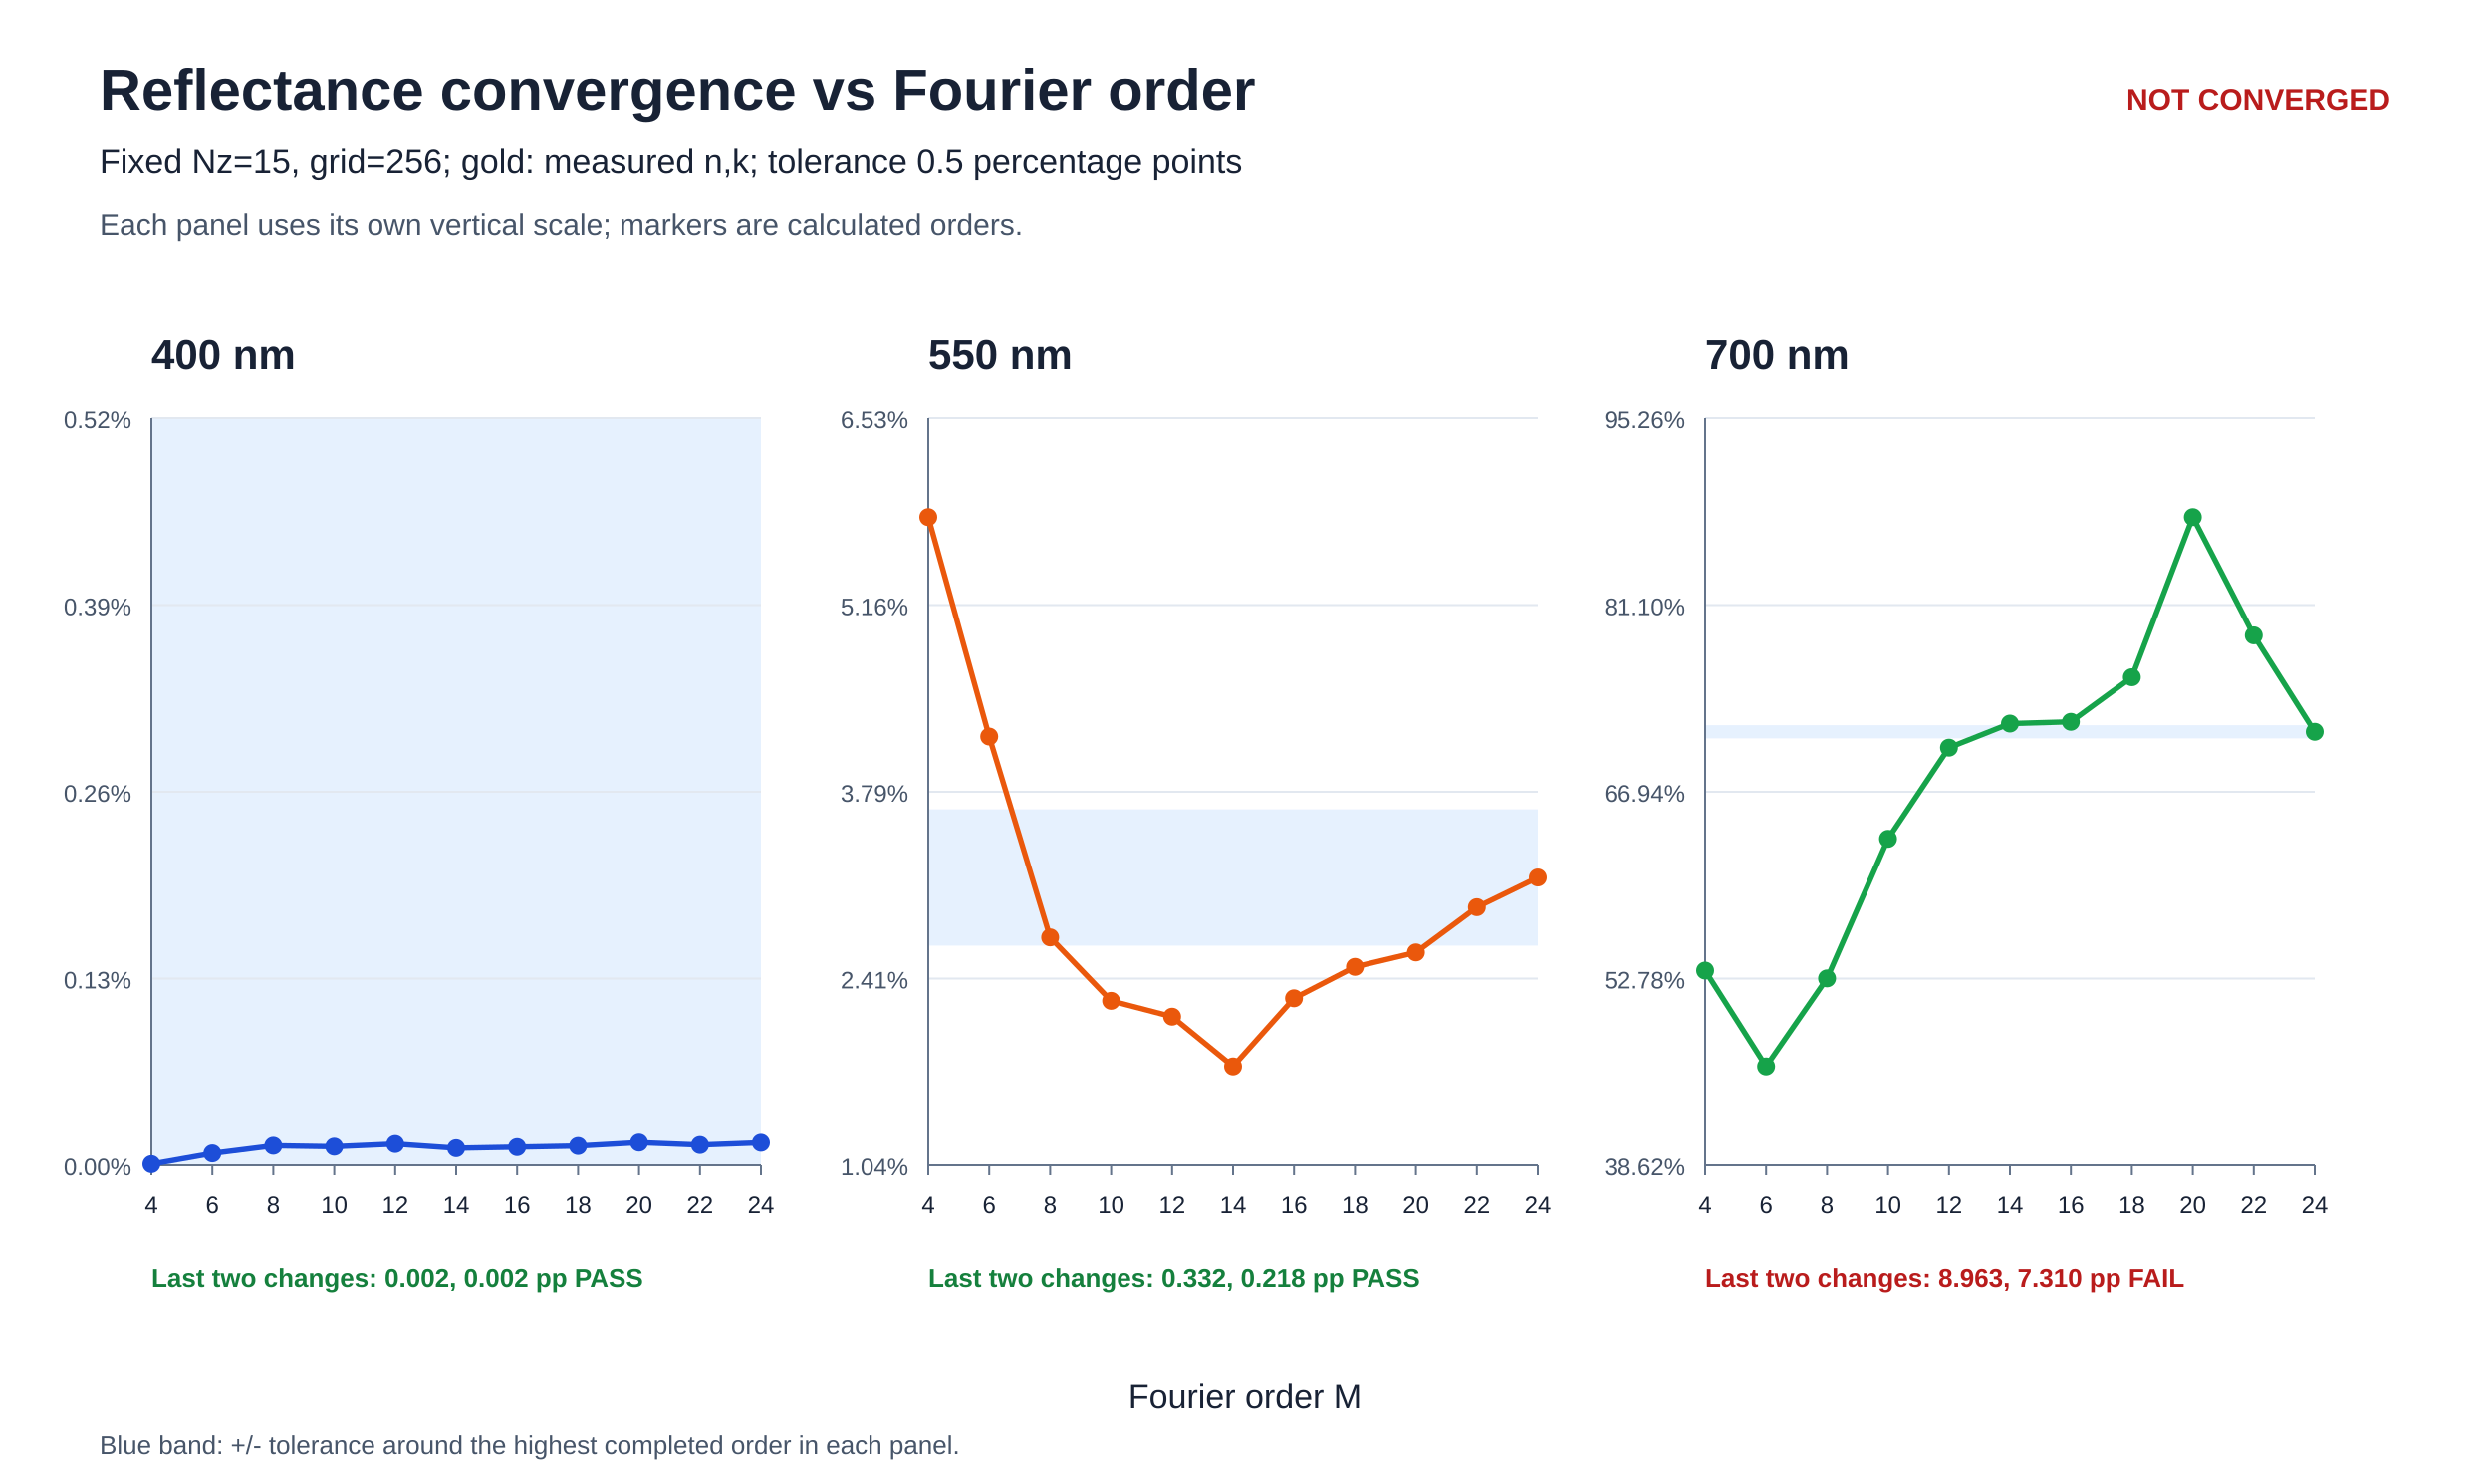
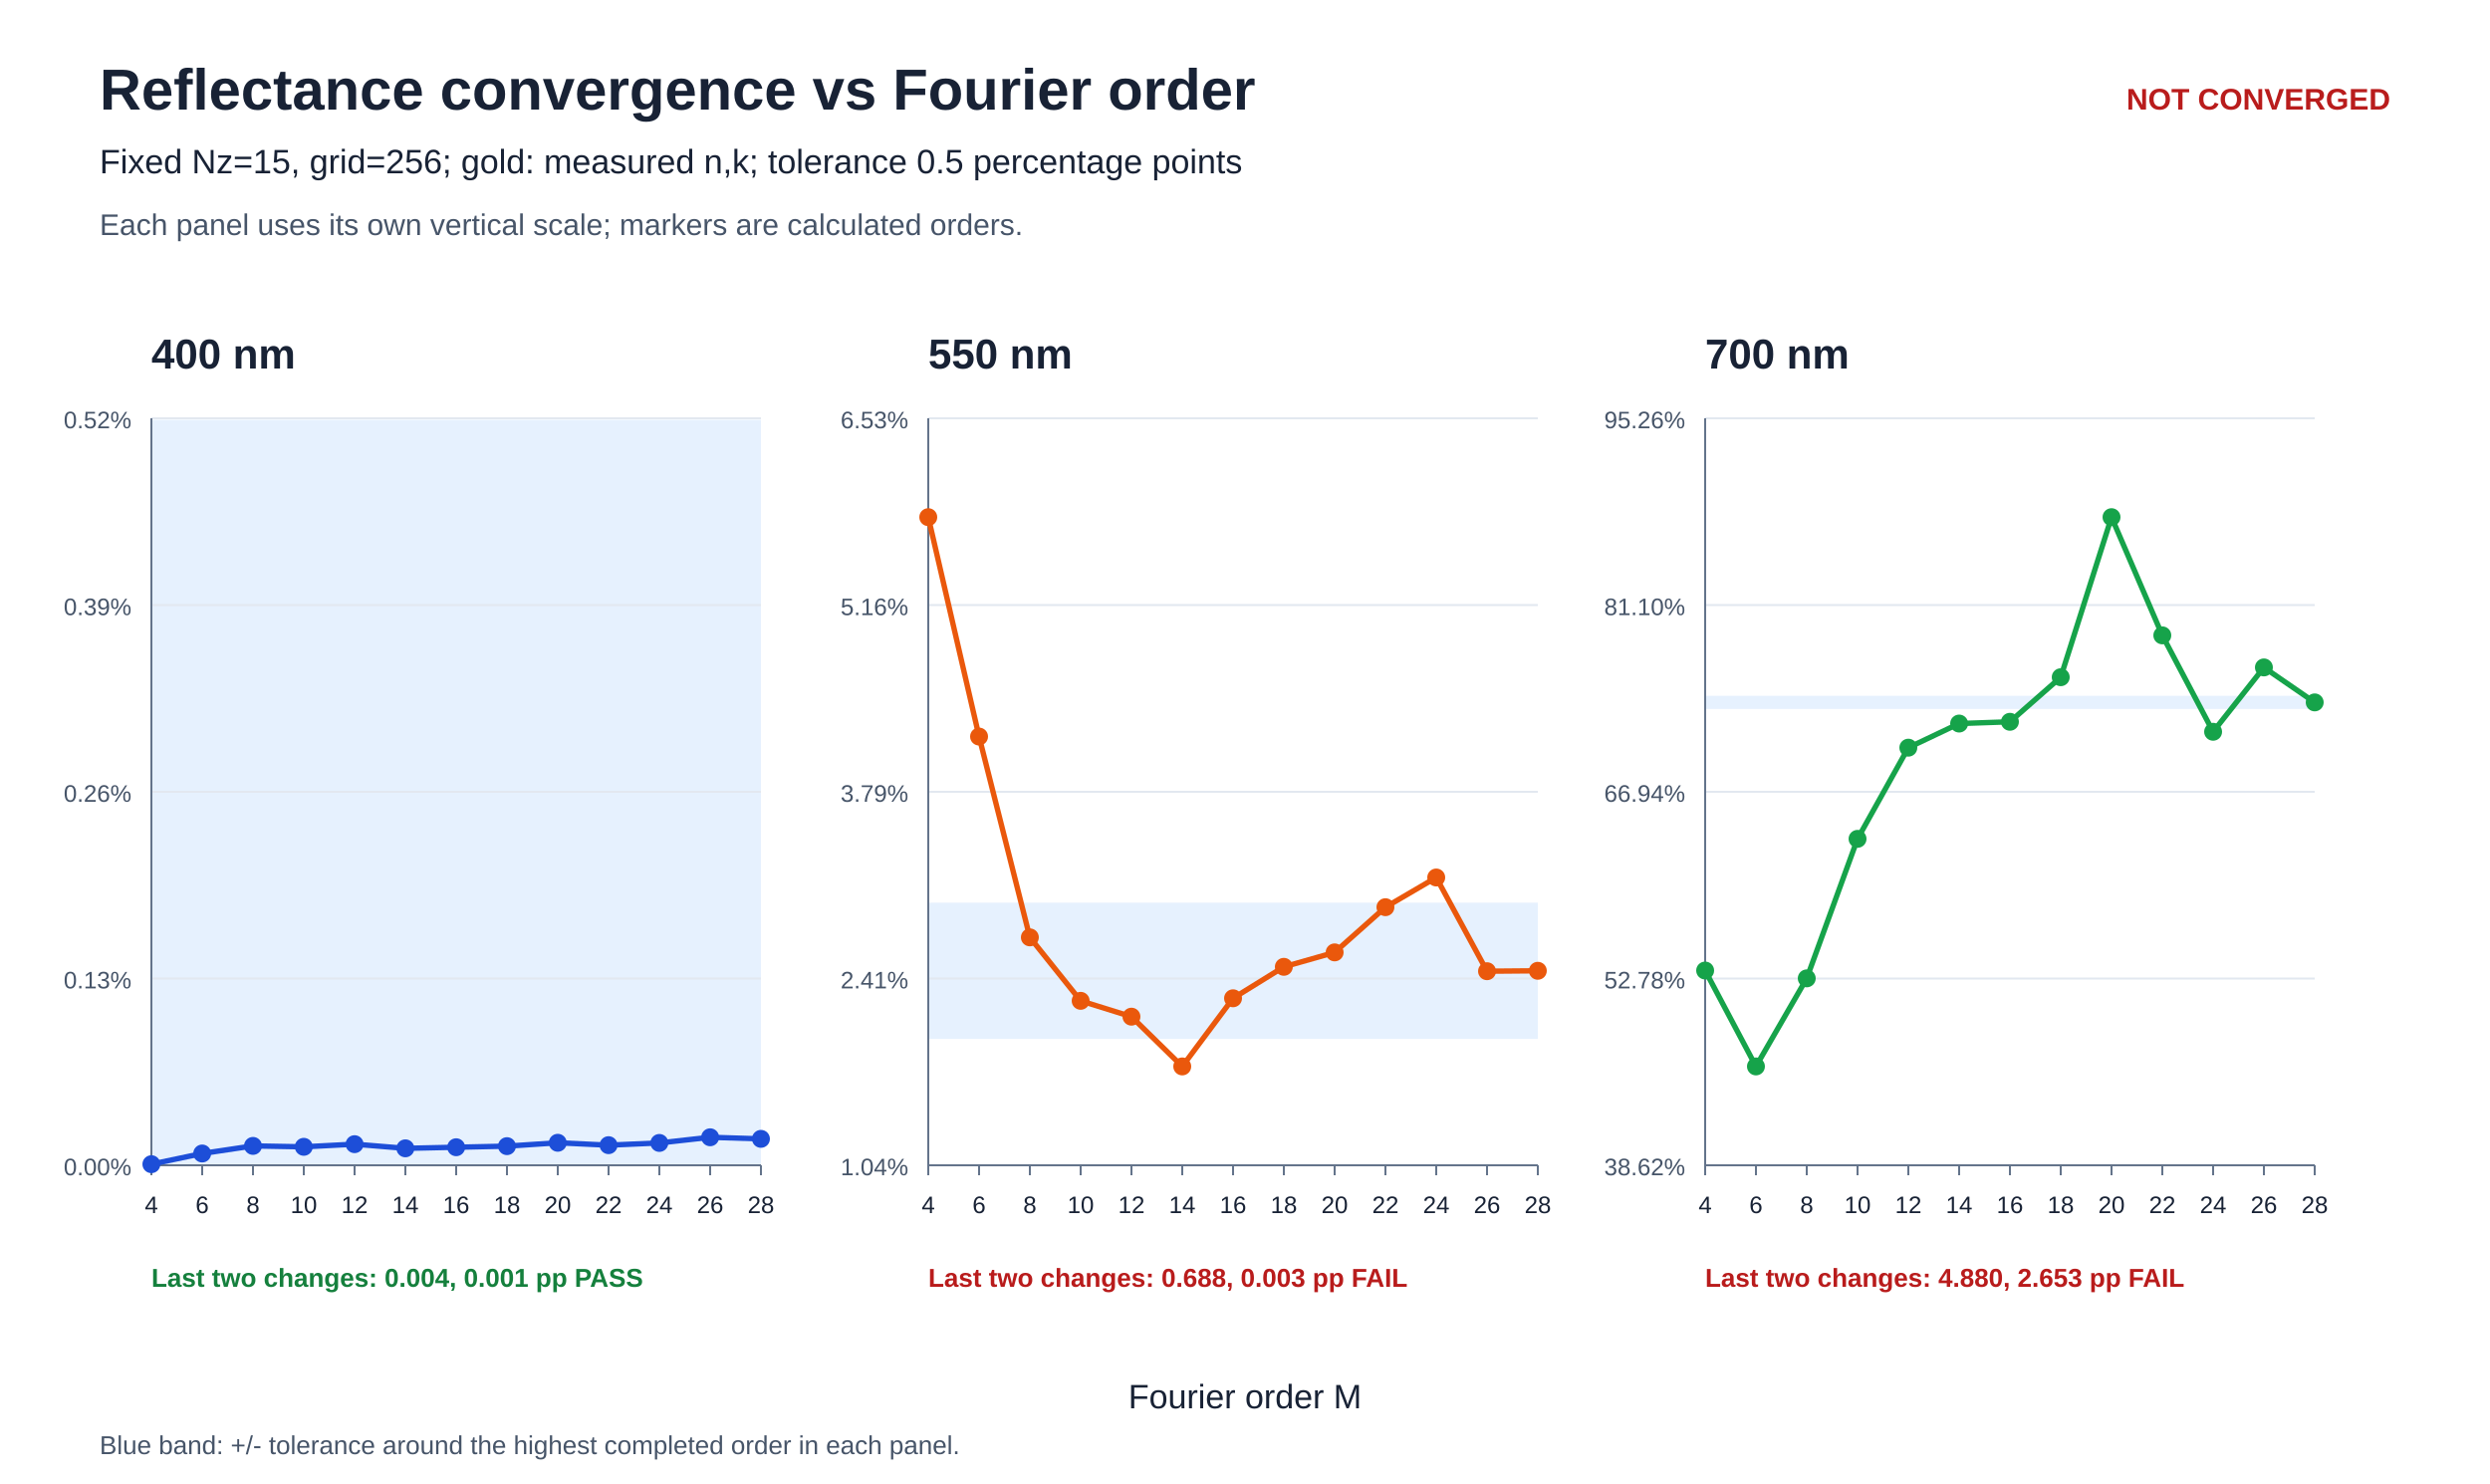
<svg xmlns="http://www.w3.org/2000/svg" viewBox="0 0 1250 745" width="1250" height="745" role="img">
  <rect width="100%" height="100%" fill="white" />
  <g font-family="Arial, Helvetica, sans-serif">
    <text x="50.0" y="55.0" text-anchor="start" font-size="29" font-weight="bold" fill="#182235">Reflectance convergence vs Fourier order</text>
    <text x="50.0" y="87.0" text-anchor="start" font-size="17" font-weight="normal" fill="#182235">Fixed Nz=15, grid=256; gold: measured n,k; tolerance 0.5 percentage points</text>
    <text x="50.0" y="118.0" text-anchor="start" font-size="15" font-weight="normal" fill="#475569">Each panel uses its own vertical scale; markers are calculated orders.</text>
    <text x="1200.0" y="55.0" text-anchor="end" font-size="15" font-weight="bold" fill="#b91c1c">NOT CONVERGED</text>
    <text x="76.0" y="185.0" text-anchor="start" font-size="21" font-weight="bold" fill="#182235">400 nm</text>
-     <rect x="76" y="210.09" width="306" height="374.91" fill="#dbeafe" opacity="0.68" />
+     <rect x="76" y="210.79" width="306" height="374.21" fill="#dbeafe" opacity="0.68" />
    <line x1="76.00" y1="585.00" x2="382.00" y2="585.00" stroke="#e2e8f0" stroke-width="1" />
    <text x="66.0" y="590.0" text-anchor="end" font-size="12" font-weight="normal" fill="#475569">0.00%</text>
    <line x1="76.00" y1="491.25" x2="382.00" y2="491.25" stroke="#e2e8f0" stroke-width="1" />
    <text x="66.0" y="496.2" text-anchor="end" font-size="12" font-weight="normal" fill="#475569">0.13%</text>
    <line x1="76.00" y1="397.50" x2="382.00" y2="397.50" stroke="#e2e8f0" stroke-width="1" />
    <text x="66.0" y="402.5" text-anchor="end" font-size="12" font-weight="normal" fill="#475569">0.26%</text>
    <line x1="76.00" y1="303.75" x2="382.00" y2="303.75" stroke="#e2e8f0" stroke-width="1" />
    <text x="66.0" y="308.8" text-anchor="end" font-size="12" font-weight="normal" fill="#475569">0.39%</text>
    <line x1="76.00" y1="210.00" x2="382.00" y2="210.00" stroke="#e2e8f0" stroke-width="1" />
    <text x="66.0" y="215.0" text-anchor="end" font-size="12" font-weight="normal" fill="#475569">0.52%</text>
    <line x1="76.00" y1="210.00" x2="76.00" y2="585.00" stroke="#64748b" stroke-width="1" />
    <line x1="76.00" y1="585.00" x2="382.00" y2="585.00" stroke="#64748b" stroke-width="1" />
    <line x1="76.00" y1="585.00" x2="76.00" y2="590.00" stroke="#64748b" stroke-width="1" />
    <text x="76.0" y="609.0" text-anchor="middle" font-size="12" font-weight="normal" fill="#182235">4</text>
-     <line x1="106.60" y1="585.00" x2="106.60" y2="590.00" stroke="#64748b" stroke-width="1" />
-     <text x="106.6" y="609.0" text-anchor="middle" font-size="12" font-weight="normal" fill="#182235">6</text>
-     <line x1="137.20" y1="585.00" x2="137.20" y2="590.00" stroke="#64748b" stroke-width="1" />
-     <text x="137.2" y="609.0" text-anchor="middle" font-size="12" font-weight="normal" fill="#182235">8</text>
-     <line x1="167.80" y1="585.00" x2="167.80" y2="590.00" stroke="#64748b" stroke-width="1" />
-     <text x="167.8" y="609.0" text-anchor="middle" font-size="12" font-weight="normal" fill="#182235">10</text>
-     <line x1="198.40" y1="585.00" x2="198.40" y2="590.00" stroke="#64748b" stroke-width="1" />
-     <text x="198.4" y="609.0" text-anchor="middle" font-size="12" font-weight="normal" fill="#182235">12</text>
+     <line x1="101.50" y1="585.00" x2="101.50" y2="590.00" stroke="#64748b" stroke-width="1" />
+     <text x="101.5" y="609.0" text-anchor="middle" font-size="12" font-weight="normal" fill="#182235">6</text>
+     <line x1="127.00" y1="585.00" x2="127.00" y2="590.00" stroke="#64748b" stroke-width="1" />
+     <text x="127.0" y="609.0" text-anchor="middle" font-size="12" font-weight="normal" fill="#182235">8</text>
+     <line x1="152.50" y1="585.00" x2="152.50" y2="590.00" stroke="#64748b" stroke-width="1" />
+     <text x="152.5" y="609.0" text-anchor="middle" font-size="12" font-weight="normal" fill="#182235">10</text>
+     <line x1="178.00" y1="585.00" x2="178.00" y2="590.00" stroke="#64748b" stroke-width="1" />
+     <text x="178.0" y="609.0" text-anchor="middle" font-size="12" font-weight="normal" fill="#182235">12</text>
+     <line x1="203.50" y1="585.00" x2="203.50" y2="590.00" stroke="#64748b" stroke-width="1" />
+     <text x="203.5" y="609.0" text-anchor="middle" font-size="12" font-weight="normal" fill="#182235">14</text>
    <line x1="229.00" y1="585.00" x2="229.00" y2="590.00" stroke="#64748b" stroke-width="1" />
-     <text x="229.0" y="609.0" text-anchor="middle" font-size="12" font-weight="normal" fill="#182235">14</text>
-     <line x1="259.60" y1="585.00" x2="259.60" y2="590.00" stroke="#64748b" stroke-width="1" />
-     <text x="259.6" y="609.0" text-anchor="middle" font-size="12" font-weight="normal" fill="#182235">16</text>
-     <line x1="290.20" y1="585.00" x2="290.20" y2="590.00" stroke="#64748b" stroke-width="1" />
-     <text x="290.2" y="609.0" text-anchor="middle" font-size="12" font-weight="normal" fill="#182235">18</text>
-     <line x1="320.80" y1="585.00" x2="320.80" y2="590.00" stroke="#64748b" stroke-width="1" />
-     <text x="320.8" y="609.0" text-anchor="middle" font-size="12" font-weight="normal" fill="#182235">20</text>
-     <line x1="351.40" y1="585.00" x2="351.40" y2="590.00" stroke="#64748b" stroke-width="1" />
-     <text x="351.4" y="609.0" text-anchor="middle" font-size="12" font-weight="normal" fill="#182235">22</text>
+     <text x="229.0" y="609.0" text-anchor="middle" font-size="12" font-weight="normal" fill="#182235">16</text>
+     <line x1="254.50" y1="585.00" x2="254.50" y2="590.00" stroke="#64748b" stroke-width="1" />
+     <text x="254.5" y="609.0" text-anchor="middle" font-size="12" font-weight="normal" fill="#182235">18</text>
+     <line x1="280.00" y1="585.00" x2="280.00" y2="590.00" stroke="#64748b" stroke-width="1" />
+     <text x="280.0" y="609.0" text-anchor="middle" font-size="12" font-weight="normal" fill="#182235">20</text>
+     <line x1="305.50" y1="585.00" x2="305.50" y2="590.00" stroke="#64748b" stroke-width="1" />
+     <text x="305.5" y="609.0" text-anchor="middle" font-size="12" font-weight="normal" fill="#182235">22</text>
+     <line x1="331.00" y1="585.00" x2="331.00" y2="590.00" stroke="#64748b" stroke-width="1" />
+     <text x="331.0" y="609.0" text-anchor="middle" font-size="12" font-weight="normal" fill="#182235">24</text>
+     <line x1="356.50" y1="585.00" x2="356.50" y2="590.00" stroke="#64748b" stroke-width="1" />
+     <text x="356.5" y="609.0" text-anchor="middle" font-size="12" font-weight="normal" fill="#182235">26</text>
    <line x1="382.00" y1="585.00" x2="382.00" y2="590.00" stroke="#64748b" stroke-width="1" />
-     <text x="382.0" y="609.0" text-anchor="middle" font-size="12" font-weight="normal" fill="#182235">24</text>
-     <polyline points="76.00,584.44 106.60,579.04 137.20,575.20 167.80,575.66 198.40,574.32 229.00,576.43 259.60,575.88 290.20,575.32 320.80,573.61 351.40,574.82 382.00,573.70" fill="none" stroke="#1d4ed8" stroke-width="2.7" />
-     <circle cx="76.00" cy="584.44" r="4.5" fill="#1d4ed8" />
-     <circle cx="106.60" cy="579.04" r="4.5" fill="#1d4ed8" />
-     <circle cx="137.20" cy="575.20" r="4.5" fill="#1d4ed8" />
-     <circle cx="167.80" cy="575.66" r="4.5" fill="#1d4ed8" />
-     <circle cx="198.40" cy="574.32" r="4.5" fill="#1d4ed8" />
-     <circle cx="229.00" cy="576.43" r="4.5" fill="#1d4ed8" />
-     <circle cx="259.60" cy="575.88" r="4.5" fill="#1d4ed8" />
-     <circle cx="290.20" cy="575.32" r="4.5" fill="#1d4ed8" />
-     <circle cx="320.80" cy="573.61" r="4.5" fill="#1d4ed8" />
-     <circle cx="351.40" cy="574.82" r="4.5" fill="#1d4ed8" />
-     <circle cx="382.00" cy="573.70" r="4.5" fill="#1d4ed8" />
-     <text x="76.0" y="646.0" text-anchor="start" font-size="13" font-weight="bold" fill="#15803d">Last two changes: 0.002, 0.002 pp  PASS</text>
+     <text x="382.0" y="609.0" text-anchor="middle" font-size="12" font-weight="normal" fill="#182235">28</text>
+     <polyline points="76.00,584.45 101.50,579.08 127.00,575.27 152.50,575.73 178.00,574.40 203.50,576.49 229.00,575.94 254.50,575.39 280.00,573.70 305.50,574.90 331.00,573.78 356.50,570.94 382.00,571.73" fill="none" stroke="#1d4ed8" stroke-width="2.7" />
+     <circle cx="76.00" cy="584.45" r="4.5" fill="#1d4ed8" />
+     <circle cx="101.50" cy="579.08" r="4.5" fill="#1d4ed8" />
+     <circle cx="127.00" cy="575.27" r="4.5" fill="#1d4ed8" />
+     <circle cx="152.50" cy="575.73" r="4.5" fill="#1d4ed8" />
+     <circle cx="178.00" cy="574.40" r="4.5" fill="#1d4ed8" />
+     <circle cx="203.50" cy="576.49" r="4.5" fill="#1d4ed8" />
+     <circle cx="229.00" cy="575.94" r="4.5" fill="#1d4ed8" />
+     <circle cx="254.50" cy="575.39" r="4.5" fill="#1d4ed8" />
+     <circle cx="280.00" cy="573.70" r="4.5" fill="#1d4ed8" />
+     <circle cx="305.50" cy="574.90" r="4.5" fill="#1d4ed8" />
+     <circle cx="331.00" cy="573.78" r="4.5" fill="#1d4ed8" />
+     <circle cx="356.50" cy="570.94" r="4.5" fill="#1d4ed8" />
+     <circle cx="382.00" cy="571.73" r="4.5" fill="#1d4ed8" />
+     <text x="76.0" y="646.0" text-anchor="start" font-size="13" font-weight="bold" fill="#15803d">Last two changes: 0.004, 0.001 pp  PASS</text>
    <text x="466.0" y="185.0" text-anchor="start" font-size="21" font-weight="bold" fill="#182235">550 nm</text>
-     <rect x="466" y="406.32" width="306" height="68.39" fill="#dbeafe" opacity="0.68" />
+     <rect x="466" y="453.16" width="306" height="68.39" fill="#dbeafe" opacity="0.68" />
    <line x1="466.00" y1="585.00" x2="772.00" y2="585.00" stroke="#e2e8f0" stroke-width="1" />
    <text x="456.0" y="590.0" text-anchor="end" font-size="12" font-weight="normal" fill="#475569">1.04%</text>
    <line x1="466.00" y1="491.25" x2="772.00" y2="491.25" stroke="#e2e8f0" stroke-width="1" />
    <text x="456.0" y="496.2" text-anchor="end" font-size="12" font-weight="normal" fill="#475569">2.41%</text>
    <line x1="466.00" y1="397.50" x2="772.00" y2="397.50" stroke="#e2e8f0" stroke-width="1" />
    <text x="456.0" y="402.5" text-anchor="end" font-size="12" font-weight="normal" fill="#475569">3.79%</text>
    <line x1="466.00" y1="303.75" x2="772.00" y2="303.75" stroke="#e2e8f0" stroke-width="1" />
    <text x="456.0" y="308.8" text-anchor="end" font-size="12" font-weight="normal" fill="#475569">5.16%</text>
    <line x1="466.00" y1="210.00" x2="772.00" y2="210.00" stroke="#e2e8f0" stroke-width="1" />
    <text x="456.0" y="215.0" text-anchor="end" font-size="12" font-weight="normal" fill="#475569">6.53%</text>
    <line x1="466.00" y1="210.00" x2="466.00" y2="585.00" stroke="#64748b" stroke-width="1" />
    <line x1="466.00" y1="585.00" x2="772.00" y2="585.00" stroke="#64748b" stroke-width="1" />
    <line x1="466.00" y1="585.00" x2="466.00" y2="590.00" stroke="#64748b" stroke-width="1" />
    <text x="466.0" y="609.0" text-anchor="middle" font-size="12" font-weight="normal" fill="#182235">4</text>
-     <line x1="496.60" y1="585.00" x2="496.60" y2="590.00" stroke="#64748b" stroke-width="1" />
-     <text x="496.6" y="609.0" text-anchor="middle" font-size="12" font-weight="normal" fill="#182235">6</text>
-     <line x1="527.20" y1="585.00" x2="527.20" y2="590.00" stroke="#64748b" stroke-width="1" />
-     <text x="527.2" y="609.0" text-anchor="middle" font-size="12" font-weight="normal" fill="#182235">8</text>
-     <line x1="557.80" y1="585.00" x2="557.80" y2="590.00" stroke="#64748b" stroke-width="1" />
-     <text x="557.8" y="609.0" text-anchor="middle" font-size="12" font-weight="normal" fill="#182235">10</text>
-     <line x1="588.40" y1="585.00" x2="588.40" y2="590.00" stroke="#64748b" stroke-width="1" />
-     <text x="588.4" y="609.0" text-anchor="middle" font-size="12" font-weight="normal" fill="#182235">12</text>
+     <line x1="491.50" y1="585.00" x2="491.50" y2="590.00" stroke="#64748b" stroke-width="1" />
+     <text x="491.5" y="609.0" text-anchor="middle" font-size="12" font-weight="normal" fill="#182235">6</text>
+     <line x1="517.00" y1="585.00" x2="517.00" y2="590.00" stroke="#64748b" stroke-width="1" />
+     <text x="517.0" y="609.0" text-anchor="middle" font-size="12" font-weight="normal" fill="#182235">8</text>
+     <line x1="542.50" y1="585.00" x2="542.50" y2="590.00" stroke="#64748b" stroke-width="1" />
+     <text x="542.5" y="609.0" text-anchor="middle" font-size="12" font-weight="normal" fill="#182235">10</text>
+     <line x1="568.00" y1="585.00" x2="568.00" y2="590.00" stroke="#64748b" stroke-width="1" />
+     <text x="568.0" y="609.0" text-anchor="middle" font-size="12" font-weight="normal" fill="#182235">12</text>
+     <line x1="593.50" y1="585.00" x2="593.50" y2="590.00" stroke="#64748b" stroke-width="1" />
+     <text x="593.5" y="609.0" text-anchor="middle" font-size="12" font-weight="normal" fill="#182235">14</text>
    <line x1="619.00" y1="585.00" x2="619.00" y2="590.00" stroke="#64748b" stroke-width="1" />
-     <text x="619.0" y="609.0" text-anchor="middle" font-size="12" font-weight="normal" fill="#182235">14</text>
-     <line x1="649.60" y1="585.00" x2="649.60" y2="590.00" stroke="#64748b" stroke-width="1" />
-     <text x="649.6" y="609.0" text-anchor="middle" font-size="12" font-weight="normal" fill="#182235">16</text>
-     <line x1="680.20" y1="585.00" x2="680.20" y2="590.00" stroke="#64748b" stroke-width="1" />
-     <text x="680.2" y="609.0" text-anchor="middle" font-size="12" font-weight="normal" fill="#182235">18</text>
-     <line x1="710.80" y1="585.00" x2="710.80" y2="590.00" stroke="#64748b" stroke-width="1" />
-     <text x="710.8" y="609.0" text-anchor="middle" font-size="12" font-weight="normal" fill="#182235">20</text>
-     <line x1="741.40" y1="585.00" x2="741.40" y2="590.00" stroke="#64748b" stroke-width="1" />
-     <text x="741.4" y="609.0" text-anchor="middle" font-size="12" font-weight="normal" fill="#182235">22</text>
+     <text x="619.0" y="609.0" text-anchor="middle" font-size="12" font-weight="normal" fill="#182235">16</text>
+     <line x1="644.50" y1="585.00" x2="644.50" y2="590.00" stroke="#64748b" stroke-width="1" />
+     <text x="644.5" y="609.0" text-anchor="middle" font-size="12" font-weight="normal" fill="#182235">18</text>
+     <line x1="670.00" y1="585.00" x2="670.00" y2="590.00" stroke="#64748b" stroke-width="1" />
+     <text x="670.0" y="609.0" text-anchor="middle" font-size="12" font-weight="normal" fill="#182235">20</text>
+     <line x1="695.50" y1="585.00" x2="695.50" y2="590.00" stroke="#64748b" stroke-width="1" />
+     <text x="695.5" y="609.0" text-anchor="middle" font-size="12" font-weight="normal" fill="#182235">22</text>
+     <line x1="721.00" y1="585.00" x2="721.00" y2="590.00" stroke="#64748b" stroke-width="1" />
+     <text x="721.0" y="609.0" text-anchor="middle" font-size="12" font-weight="normal" fill="#182235">24</text>
+     <line x1="746.50" y1="585.00" x2="746.50" y2="590.00" stroke="#64748b" stroke-width="1" />
+     <text x="746.5" y="609.0" text-anchor="middle" font-size="12" font-weight="normal" fill="#182235">26</text>
    <line x1="772.00" y1="585.00" x2="772.00" y2="590.00" stroke="#64748b" stroke-width="1" />
-     <text x="772.0" y="609.0" text-anchor="middle" font-size="12" font-weight="normal" fill="#182235">24</text>
-     <polyline points="466.00,259.63 496.60,369.77 527.20,470.58 557.80,502.44 588.40,510.39 619.00,535.37 649.60,501.16 680.20,485.37 710.80,478.12 741.40,455.43 772.00,440.52" fill="none" stroke="#ea580c" stroke-width="2.7" />
+     <text x="772.0" y="609.0" text-anchor="middle" font-size="12" font-weight="normal" fill="#182235">28</text>
+     <polyline points="466.00,259.63 491.50,369.77 517.00,470.58 542.50,502.44 568.00,510.39 593.50,535.37 619.00,501.16 644.50,485.37 670.00,478.12 695.50,455.43 721.00,440.52 746.50,487.57 772.00,487.36" fill="none" stroke="#ea580c" stroke-width="2.7" />
    <circle cx="466.00" cy="259.63" r="4.5" fill="#ea580c" />
-     <circle cx="496.60" cy="369.77" r="4.5" fill="#ea580c" />
-     <circle cx="527.20" cy="470.58" r="4.5" fill="#ea580c" />
-     <circle cx="557.80" cy="502.44" r="4.5" fill="#ea580c" />
-     <circle cx="588.40" cy="510.39" r="4.5" fill="#ea580c" />
-     <circle cx="619.00" cy="535.37" r="4.5" fill="#ea580c" />
-     <circle cx="649.60" cy="501.16" r="4.5" fill="#ea580c" />
-     <circle cx="680.20" cy="485.37" r="4.5" fill="#ea580c" />
-     <circle cx="710.80" cy="478.12" r="4.5" fill="#ea580c" />
-     <circle cx="741.40" cy="455.43" r="4.5" fill="#ea580c" />
-     <circle cx="772.00" cy="440.52" r="4.5" fill="#ea580c" />
-     <text x="466.0" y="646.0" text-anchor="start" font-size="13" font-weight="bold" fill="#15803d">Last two changes: 0.332, 0.218 pp  PASS</text>
+     <circle cx="491.50" cy="369.77" r="4.5" fill="#ea580c" />
+     <circle cx="517.00" cy="470.58" r="4.5" fill="#ea580c" />
+     <circle cx="542.50" cy="502.44" r="4.5" fill="#ea580c" />
+     <circle cx="568.00" cy="510.39" r="4.5" fill="#ea580c" />
+     <circle cx="593.50" cy="535.37" r="4.5" fill="#ea580c" />
+     <circle cx="619.00" cy="501.16" r="4.5" fill="#ea580c" />
+     <circle cx="644.50" cy="485.37" r="4.5" fill="#ea580c" />
+     <circle cx="670.00" cy="478.12" r="4.5" fill="#ea580c" />
+     <circle cx="695.50" cy="455.43" r="4.5" fill="#ea580c" />
+     <circle cx="721.00" cy="440.52" r="4.5" fill="#ea580c" />
+     <circle cx="746.50" cy="487.57" r="4.5" fill="#ea580c" />
+     <circle cx="772.00" cy="487.36" r="4.5" fill="#ea580c" />
+     <text x="466.0" y="646.0" text-anchor="start" font-size="13" font-weight="bold" fill="#b91c1c">Last two changes: 0.688, 0.003 pp  FAIL</text>
    <text x="856.0" y="185.0" text-anchor="start" font-size="21" font-weight="bold" fill="#182235">700 nm</text>
-     <rect x="856" y="364.06" width="306" height="6.62" fill="#dbeafe" opacity="0.68" />
+     <rect x="856" y="349.31" width="306" height="6.62" fill="#dbeafe" opacity="0.68" />
    <line x1="856.00" y1="585.00" x2="1162.00" y2="585.00" stroke="#e2e8f0" stroke-width="1" />
    <text x="846.0" y="590.0" text-anchor="end" font-size="12" font-weight="normal" fill="#475569">38.62%</text>
    <line x1="856.00" y1="491.25" x2="1162.00" y2="491.25" stroke="#e2e8f0" stroke-width="1" />
    <text x="846.0" y="496.2" text-anchor="end" font-size="12" font-weight="normal" fill="#475569">52.78%</text>
    <line x1="856.00" y1="397.50" x2="1162.00" y2="397.50" stroke="#e2e8f0" stroke-width="1" />
    <text x="846.0" y="402.5" text-anchor="end" font-size="12" font-weight="normal" fill="#475569">66.94%</text>
    <line x1="856.00" y1="303.75" x2="1162.00" y2="303.75" stroke="#e2e8f0" stroke-width="1" />
    <text x="846.0" y="308.8" text-anchor="end" font-size="12" font-weight="normal" fill="#475569">81.10%</text>
    <line x1="856.00" y1="210.00" x2="1162.00" y2="210.00" stroke="#e2e8f0" stroke-width="1" />
    <text x="846.0" y="215.0" text-anchor="end" font-size="12" font-weight="normal" fill="#475569">95.26%</text>
    <line x1="856.00" y1="210.00" x2="856.00" y2="585.00" stroke="#64748b" stroke-width="1" />
    <line x1="856.00" y1="585.00" x2="1162.00" y2="585.00" stroke="#64748b" stroke-width="1" />
    <line x1="856.00" y1="585.00" x2="856.00" y2="590.00" stroke="#64748b" stroke-width="1" />
    <text x="856.0" y="609.0" text-anchor="middle" font-size="12" font-weight="normal" fill="#182235">4</text>
-     <line x1="886.60" y1="585.00" x2="886.60" y2="590.00" stroke="#64748b" stroke-width="1" />
-     <text x="886.6" y="609.0" text-anchor="middle" font-size="12" font-weight="normal" fill="#182235">6</text>
-     <line x1="917.20" y1="585.00" x2="917.20" y2="590.00" stroke="#64748b" stroke-width="1" />
-     <text x="917.2" y="609.0" text-anchor="middle" font-size="12" font-weight="normal" fill="#182235">8</text>
-     <line x1="947.80" y1="585.00" x2="947.80" y2="590.00" stroke="#64748b" stroke-width="1" />
-     <text x="947.8" y="609.0" text-anchor="middle" font-size="12" font-weight="normal" fill="#182235">10</text>
-     <line x1="978.40" y1="585.00" x2="978.40" y2="590.00" stroke="#64748b" stroke-width="1" />
-     <text x="978.4" y="609.0" text-anchor="middle" font-size="12" font-weight="normal" fill="#182235">12</text>
+     <line x1="881.50" y1="585.00" x2="881.50" y2="590.00" stroke="#64748b" stroke-width="1" />
+     <text x="881.5" y="609.0" text-anchor="middle" font-size="12" font-weight="normal" fill="#182235">6</text>
+     <line x1="907.00" y1="585.00" x2="907.00" y2="590.00" stroke="#64748b" stroke-width="1" />
+     <text x="907.0" y="609.0" text-anchor="middle" font-size="12" font-weight="normal" fill="#182235">8</text>
+     <line x1="932.50" y1="585.00" x2="932.50" y2="590.00" stroke="#64748b" stroke-width="1" />
+     <text x="932.5" y="609.0" text-anchor="middle" font-size="12" font-weight="normal" fill="#182235">10</text>
+     <line x1="958.00" y1="585.00" x2="958.00" y2="590.00" stroke="#64748b" stroke-width="1" />
+     <text x="958.0" y="609.0" text-anchor="middle" font-size="12" font-weight="normal" fill="#182235">12</text>
+     <line x1="983.50" y1="585.00" x2="983.50" y2="590.00" stroke="#64748b" stroke-width="1" />
+     <text x="983.5" y="609.0" text-anchor="middle" font-size="12" font-weight="normal" fill="#182235">14</text>
    <line x1="1009.00" y1="585.00" x2="1009.00" y2="590.00" stroke="#64748b" stroke-width="1" />
-     <text x="1009.0" y="609.0" text-anchor="middle" font-size="12" font-weight="normal" fill="#182235">14</text>
-     <line x1="1039.60" y1="585.00" x2="1039.60" y2="590.00" stroke="#64748b" stroke-width="1" />
-     <text x="1039.6" y="609.0" text-anchor="middle" font-size="12" font-weight="normal" fill="#182235">16</text>
-     <line x1="1070.20" y1="585.00" x2="1070.20" y2="590.00" stroke="#64748b" stroke-width="1" />
-     <text x="1070.2" y="609.0" text-anchor="middle" font-size="12" font-weight="normal" fill="#182235">18</text>
-     <line x1="1100.80" y1="585.00" x2="1100.80" y2="590.00" stroke="#64748b" stroke-width="1" />
-     <text x="1100.8" y="609.0" text-anchor="middle" font-size="12" font-weight="normal" fill="#182235">20</text>
-     <line x1="1131.40" y1="585.00" x2="1131.40" y2="590.00" stroke="#64748b" stroke-width="1" />
-     <text x="1131.4" y="609.0" text-anchor="middle" font-size="12" font-weight="normal" fill="#182235">22</text>
+     <text x="1009.0" y="609.0" text-anchor="middle" font-size="12" font-weight="normal" fill="#182235">16</text>
+     <line x1="1034.50" y1="585.00" x2="1034.50" y2="590.00" stroke="#64748b" stroke-width="1" />
+     <text x="1034.5" y="609.0" text-anchor="middle" font-size="12" font-weight="normal" fill="#182235">18</text>
+     <line x1="1060.00" y1="585.00" x2="1060.00" y2="590.00" stroke="#64748b" stroke-width="1" />
+     <text x="1060.0" y="609.0" text-anchor="middle" font-size="12" font-weight="normal" fill="#182235">20</text>
+     <line x1="1085.50" y1="585.00" x2="1085.50" y2="590.00" stroke="#64748b" stroke-width="1" />
+     <text x="1085.5" y="609.0" text-anchor="middle" font-size="12" font-weight="normal" fill="#182235">22</text>
+     <line x1="1111.00" y1="585.00" x2="1111.00" y2="590.00" stroke="#64748b" stroke-width="1" />
+     <text x="1111.0" y="609.0" text-anchor="middle" font-size="12" font-weight="normal" fill="#182235">24</text>
+     <line x1="1136.50" y1="585.00" x2="1136.50" y2="590.00" stroke="#64748b" stroke-width="1" />
+     <text x="1136.5" y="609.0" text-anchor="middle" font-size="12" font-weight="normal" fill="#182235">26</text>
    <line x1="1162.00" y1="585.00" x2="1162.00" y2="590.00" stroke="#64748b" stroke-width="1" />
-     <text x="1162.0" y="609.0" text-anchor="middle" font-size="12" font-weight="normal" fill="#182235">24</text>
-     <polyline points="856.00,487.23 886.60,535.37 917.20,491.16 947.80,421.12 978.40,375.35 1009.00,363.24 1039.60,362.36 1070.20,339.98 1100.80,259.63 1131.40,318.97 1162.00,367.37" fill="none" stroke="#16a34a" stroke-width="2.7" />
+     <text x="1162.0" y="609.0" text-anchor="middle" font-size="12" font-weight="normal" fill="#182235">28</text>
+     <polyline points="856.00,487.23 881.50,535.37 907.00,491.16 932.50,421.12 958.00,375.35 983.50,363.24 1009.00,362.36 1034.50,339.98 1060.00,259.63 1085.50,318.97 1111.00,367.37 1136.50,335.06 1162.00,352.62" fill="none" stroke="#16a34a" stroke-width="2.7" />
    <circle cx="856.00" cy="487.23" r="4.5" fill="#16a34a" />
-     <circle cx="886.60" cy="535.37" r="4.5" fill="#16a34a" />
-     <circle cx="917.20" cy="491.16" r="4.5" fill="#16a34a" />
-     <circle cx="947.80" cy="421.12" r="4.5" fill="#16a34a" />
-     <circle cx="978.40" cy="375.35" r="4.5" fill="#16a34a" />
-     <circle cx="1009.00" cy="363.24" r="4.5" fill="#16a34a" />
-     <circle cx="1039.60" cy="362.36" r="4.5" fill="#16a34a" />
-     <circle cx="1070.20" cy="339.98" r="4.5" fill="#16a34a" />
-     <circle cx="1100.80" cy="259.63" r="4.5" fill="#16a34a" />
-     <circle cx="1131.40" cy="318.97" r="4.5" fill="#16a34a" />
-     <circle cx="1162.00" cy="367.37" r="4.5" fill="#16a34a" />
-     <text x="856.0" y="646.0" text-anchor="start" font-size="13" font-weight="bold" fill="#b91c1c">Last two changes: 8.963, 7.310 pp  FAIL</text>
+     <circle cx="881.50" cy="535.37" r="4.5" fill="#16a34a" />
+     <circle cx="907.00" cy="491.16" r="4.5" fill="#16a34a" />
+     <circle cx="932.50" cy="421.12" r="4.5" fill="#16a34a" />
+     <circle cx="958.00" cy="375.35" r="4.5" fill="#16a34a" />
+     <circle cx="983.50" cy="363.24" r="4.5" fill="#16a34a" />
+     <circle cx="1009.00" cy="362.36" r="4.5" fill="#16a34a" />
+     <circle cx="1034.50" cy="339.98" r="4.5" fill="#16a34a" />
+     <circle cx="1060.00" cy="259.63" r="4.5" fill="#16a34a" />
+     <circle cx="1085.50" cy="318.97" r="4.5" fill="#16a34a" />
+     <circle cx="1111.00" cy="367.37" r="4.5" fill="#16a34a" />
+     <circle cx="1136.50" cy="335.06" r="4.5" fill="#16a34a" />
+     <circle cx="1162.00" cy="352.62" r="4.5" fill="#16a34a" />
+     <text x="856.0" y="646.0" text-anchor="start" font-size="13" font-weight="bold" fill="#b91c1c">Last two changes: 4.880, 2.653 pp  FAIL</text>
    <text x="625.0" y="707.0" text-anchor="middle" font-size="17" font-weight="normal" fill="#182235">Fourier order M</text>
    <text x="50.0" y="730.0" text-anchor="start" font-size="13" font-weight="normal" fill="#475569">Blue band: +/- tolerance around the highest completed order in each panel.</text>
  </g>
</svg>
